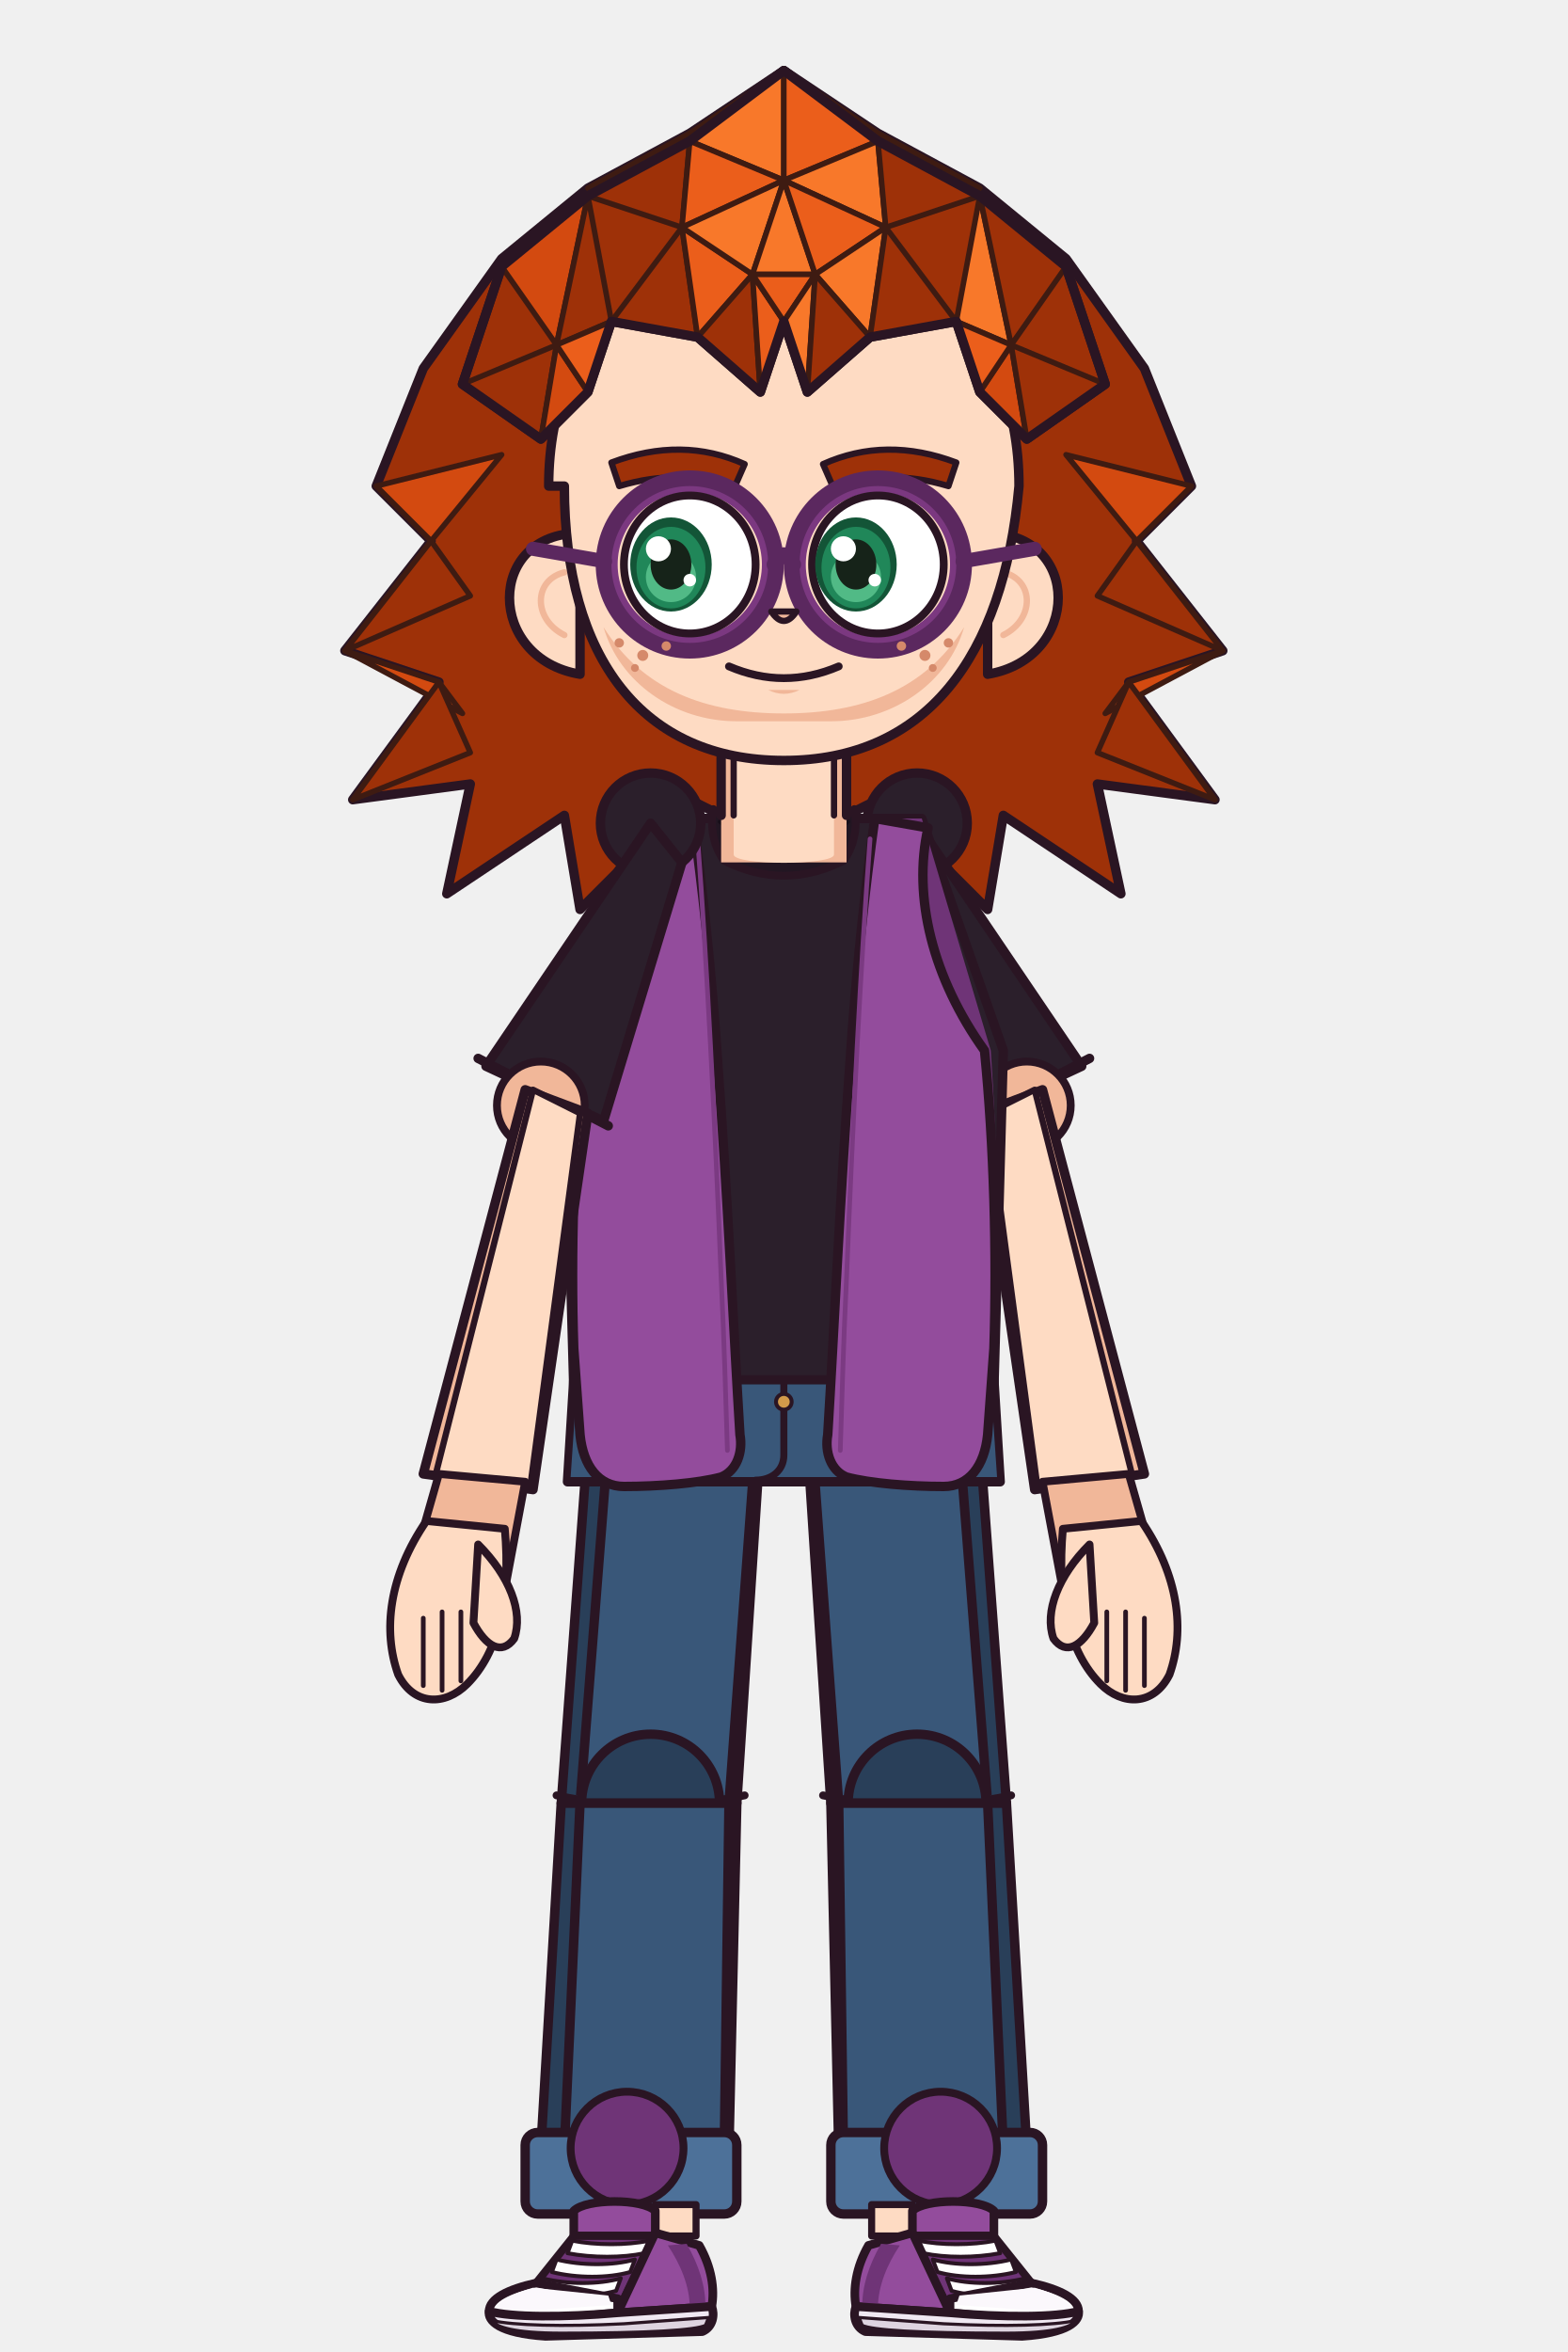
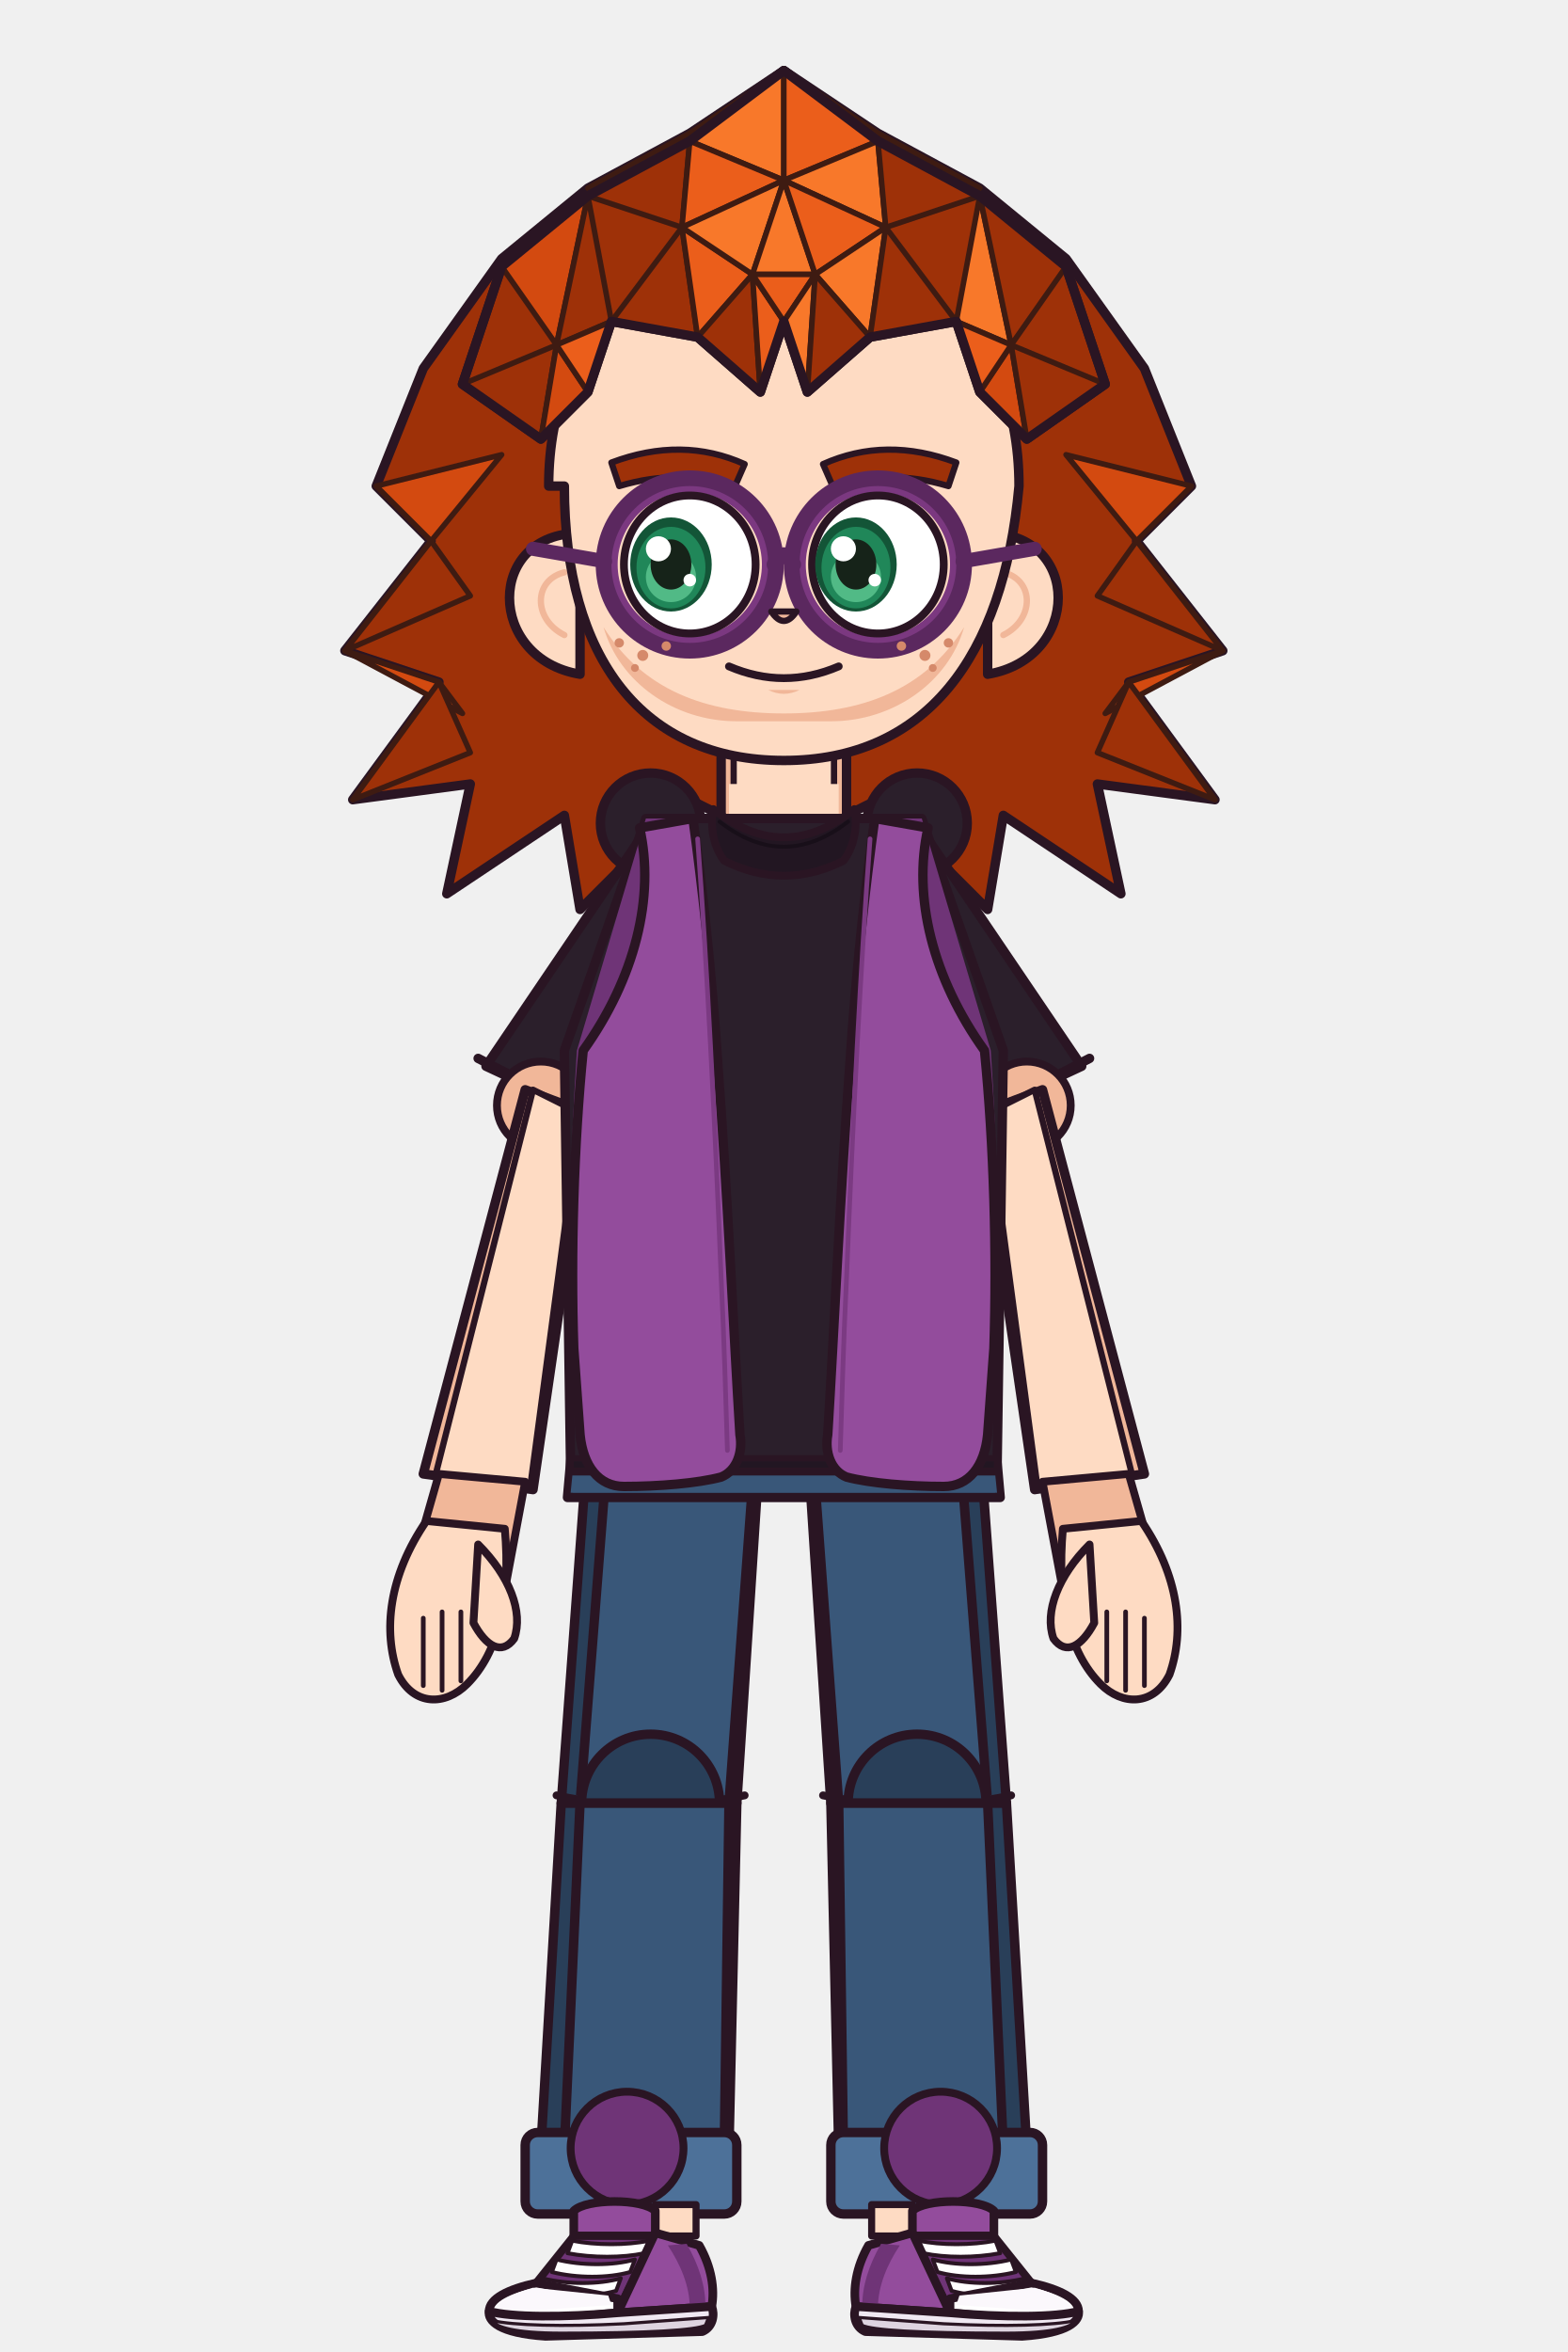
<svg xmlns="http://www.w3.org/2000/svg" viewBox="0 0 1000 1500" width="1000" height="1500">
  <rect width="1000" height="1500" fill="none" />
  <g id="character_root">
    <g id="fk_head_back" transform="rotate(0.0, 500, 520)">
      <g id="layer_head_back">
        <path fill="#9e3108" stroke="#2a1523" stroke-width="6" stroke-linecap="round" stroke-linejoin="round" d="M500 45 L440 85 L375 120 L320 165 L270 235 L240 310 L275 345 L220 415 L280 435 L225 510 L300 500 L285 570 L360 520 L370 580 L440 510 L500 540 L560 510 L630 580 L640 520 L715 570 L700 500 L775 510 L720 435 L780 415 L725 345 L760 310 L730 235 L680 165 L625 120 L560 85 Z" />
        <polygon points="240,310 275,345 320,290" fill="#d34a10" stroke="#3e1b12" stroke-width="3.5" stroke-linejoin="round" />
        <polygon points="275,345 220,415 300,380" fill="#9e3108" stroke="#3e1b12" stroke-width="3.5" stroke-linejoin="round" />
        <polygon points="220,415 280,435 295,455" fill="#d34a10" stroke="#3e1b12" stroke-width="3.5" stroke-linejoin="round" />
        <polygon points="280,435 225,510 300,480" fill="#9e3108" stroke="#3e1b12" stroke-width="3.5" stroke-linejoin="round" />
        <polygon points="760,310 725,345 680,290" fill="#d34a10" stroke="#3e1b12" stroke-width="3.5" stroke-linejoin="round" />
        <polygon points="725,345 780,415 700,380" fill="#9e3108" stroke="#3e1b12" stroke-width="3.5" stroke-linejoin="round" />
        <polygon points="780,415 720,435 705,455" fill="#d34a10" stroke="#3e1b12" stroke-width="3.5" stroke-linejoin="round" />
        <polygon points="720,435 775,510 700,480" fill="#9e3108" stroke="#3e1b12" stroke-width="3.5" stroke-linejoin="round" />
        <polygon points="500,45 440,85 500,140" fill="#eb5e1b" stroke="#3e1b12" stroke-width="3.5" stroke-linejoin="round" />
        <polygon points="500,45 500,140 560,85" fill="#f8782a" stroke="#3e1b12" stroke-width="3.5" stroke-linejoin="round" />
        <polygon points="440,85 375,120 440,165" fill="#9e3108" stroke="#3e1b12" stroke-width="3.5" stroke-linejoin="round" />
        <polygon points="440,85 440,165 500,140" fill="#d34a10" stroke="#3e1b12" stroke-width="3.5" stroke-linejoin="round" />
        <polygon points="560,85 500,140 560,165" fill="#d34a10" stroke="#3e1b12" stroke-width="3.5" stroke-linejoin="round" />
        <polygon points="560,85 625,120 560,165" fill="#9e3108" stroke="#3e1b12" stroke-width="3.5" stroke-linejoin="round" />
      </g>
    </g>
    <g id="fk_leg_r" transform="rotate(0.0, 565, 930)">
      <g id="layer_leg_upper_right">
        <circle cx="565" cy="930" r="48" fill="#293f59" stroke="#2a1523" stroke-width="6" />
        <path fill="#293f59" stroke="#2a1523" stroke-width="6" stroke-linecap="round" stroke-linejoin="round" d="M515 920 L530 1150 L642 1150 L625 920 Z" />
        <path fill="#395779" stroke="#2a1523" stroke-width="6" stroke-linecap="round" stroke-linejoin="round" d="M518 920 L535 1150 L630 1150 L612 920 Z" />
        <path fill="#293f59" stroke="#2a1523" stroke-width="5" stroke-linecap="round" d="M525 1145 Q585 1158 645 1145" />
      </g>
      <g id="fk_leg_lower_r" transform="rotate(0.0, 585, 1150)">
        <g id="layer_leg_lower_right">
          <circle cx="585" cy="1150" r="44" fill="#293f59" stroke="#2a1523" stroke-width="6" />
          <path fill="#293f59" stroke="#2a1523" stroke-width="6" stroke-linecap="round" stroke-linejoin="round" d="M530 1150 L535 1370 L655 1370 L642 1150 Z" />
          <path fill="#395779" stroke="#2a1523" stroke-width="6" stroke-linecap="round" stroke-linejoin="round" d="M535 1150 L538 1370 L640 1370 L630 1150 Z" />
          <rect x="530" y="1360" width="135" height="52" rx="8" fill="#4d7199" stroke="#2a1523" stroke-width="6" />
        </g>
        <g id="fk_shoe_r" transform="rotate(0.0, 600, 1380)">
          <g id="layer_shoe_right">
            <circle cx="600" cy="1370" r="36" fill="#6f3477" stroke="#2a1523" stroke-width="5" />
            <path fill="#fedbc3" stroke="#2a1523" stroke-width="4.5" stroke-linecap="round" stroke-linejoin="round" d="M582 1406 L556 1406 L556 1426 L582 1426 Z" />
            <path fill="#934c9c" stroke="#2a1523" stroke-width="5.5" stroke-linecap="round" stroke-linejoin="round" d="M634 1410 C626 1402 590 1402 582 1410 L582 1426 L634 1426 Z" />
            <path fill="#6f3477" stroke="#2a1523" stroke-width="5" stroke-linecap="round" stroke-linejoin="round" d="M634 1426 L582 1426 L606 1474 L658 1456 Z" />
            <path fill="#ffffff" stroke="#2a1523" stroke-width="2.5" stroke-linejoin="round" d="M635 1429 C620 1432 600 1432 586 1429 L589 1437 C603 1440 622 1440 638 1437 Z" />
            <path fill="#ffffff" stroke="#2a1523" stroke-width="2.5" stroke-linejoin="round" d="M645 1441 C629 1445 609 1445 595 1441 L598 1449 C612 1453 632 1453 648 1449 Z" />
            <path fill="#ffffff" stroke="#2a1523" stroke-width="2.5" stroke-linejoin="round" d="M654 1453 C638 1457 618 1457 604 1453 L607 1461 C621 1465 641 1465 657 1461 Z" />
            <path fill="#934c9c" stroke="#2a1523" stroke-width="5.5" stroke-linecap="round" stroke-linejoin="round" d="M582 1424 L554 1432 C546 1446 544 1460 546 1471 L606 1475 L582 1424 Z" />
            <path fill="#6f3477" d="M562 1431 C554 1445 550 1458 550 1471 L560 1472 C560 1458 566 1444 574 1432 Z" />
            <path fill="#ffffff" stroke="#2a1523" stroke-width="5.5" stroke-linecap="round" stroke-linejoin="round" d="M658 1456 C676 1460 688 1466 688 1474 C688 1478 678 1481 650 1479 L606 1475 L606 1466 Z" />
            <path fill="#fbf8fc" d="M660 1459 C674 1463 684 1468 684 1474 L652 1473 L610 1470 L612 1464 Z" />
            <path fill="#f0e8f2" stroke="#2a1523" stroke-width="5.5" stroke-linecap="round" stroke-linejoin="round" d="M688 1474 C689 1480 682 1488 652 1490 L552 1487 C545 1484 544 1476 546 1471 L606 1475 C640 1478 674 1478 688 1474 Z" />
            <path fill="#ded4e0" stroke="#2a1523" stroke-width="2" stroke-linejoin="round" d="M686 1480 C672 1483 642 1484 602 1482 L548 1478 L550 1483 C556 1486 585 1488 642 1488 C672 1488 684 1484 686 1480 Z" />
          </g>
        </g>
      </g>
    </g>
    <g id="fk_leg_l" transform="rotate(0.0, 435, 930)">
      <g id="layer_leg_upper_left">
        <circle cx="435" cy="930" r="48" fill="#293f59" stroke="#2a1523" stroke-width="6" />
        <path fill="#293f59" stroke="#2a1523" stroke-width="6" stroke-linecap="round" stroke-linejoin="round" d="M375 920 L358 1150 L470 1150 L485 920 Z" />
        <path fill="#395779" stroke="#2a1523" stroke-width="6" stroke-linecap="round" stroke-linejoin="round" d="M388 920 L370 1150 L465 1150 L482 920 Z" />
        <path fill="#293f59" stroke="#2a1523" stroke-width="5" stroke-linecap="round" d="M355 1145 Q415 1158 475 1145" />
      </g>
      <g id="fk_leg_lower_l" transform="rotate(0.0, 415, 1150)">
        <g id="layer_leg_lower_left">
          <circle cx="415" cy="1150" r="44" fill="#293f59" stroke="#2a1523" stroke-width="6" />
          <path fill="#293f59" stroke="#2a1523" stroke-width="6" stroke-linecap="round" stroke-linejoin="round" d="M358 1150 L345 1370 L465 1370 L470 1150 Z" />
          <path fill="#395779" stroke="#2a1523" stroke-width="6" stroke-linecap="round" stroke-linejoin="round" d="M370 1150 L360 1370 L462 1370 L465 1150 Z" />
          <rect x="335" y="1360" width="135" height="52" rx="8" fill="#4d7199" stroke="#2a1523" stroke-width="6" />
        </g>
        <g id="fk_shoe_l" transform="rotate(0.0, 400, 1380)">
          <g id="layer_shoe_left">
            <circle cx="400" cy="1370" r="36" fill="#6f3477" stroke="#2a1523" stroke-width="5" />
            <path fill="#fedbc3" stroke="#2a1523" stroke-width="4.5" stroke-linecap="round" stroke-linejoin="round" d="M418 1406 L444 1406 L444 1426 L418 1426 Z" />
            <path fill="#934c9c" stroke="#2a1523" stroke-width="5.5" stroke-linecap="round" stroke-linejoin="round" d="M366 1410 C374 1402 410 1402 418 1410 L418 1426 L366 1426 Z" />
            <path fill="#6f3477" stroke="#2a1523" stroke-width="5" stroke-linecap="round" stroke-linejoin="round" d="M366 1426 L418 1426 L394 1474 L342 1456 Z" />
            <path fill="#ffffff" stroke="#2a1523" stroke-width="2.5" stroke-linejoin="round" d="M365 1429 C380 1432 400 1432 414 1429 L411 1437 C397 1440 378 1440 362 1437 Z" />
            <path fill="#ffffff" stroke="#2a1523" stroke-width="2.5" stroke-linejoin="round" d="M355 1441 C371 1445 391 1445 405 1441 L402 1449 C388 1453 368 1453 352 1449 Z" />
            <path fill="#ffffff" stroke="#2a1523" stroke-width="2.5" stroke-linejoin="round" d="M346 1453 C362 1457 382 1457 396 1453 L393 1461 C379 1465 359 1465 343 1461 Z" />
            <path fill="#934c9c" stroke="#2a1523" stroke-width="5.5" stroke-linecap="round" stroke-linejoin="round" d="M418 1424 L446 1432 C454 1446 456 1460 454 1471 L394 1475 L418 1424 Z" />
            <path fill="#6f3477" d="M438 1431 C446 1445 450 1458 450 1471 L440 1472 C440 1458 434 1444 426 1432 Z" />
            <path fill="#ffffff" stroke="#2a1523" stroke-width="5.5" stroke-linecap="round" stroke-linejoin="round" d="M342 1456 C324 1460 312 1466 312 1474 C312 1478 322 1481 350 1479 L394 1475 L394 1466 Z" />
            <path fill="#fbf8fc" d="M340 1459 C326 1463 316 1468 316 1474 L348 1473 L390 1470 L388 1464 Z" />
            <path fill="#f0e8f2" stroke="#2a1523" stroke-width="5.5" stroke-linecap="round" stroke-linejoin="round" d="M312 1474 C311 1480 318 1488 348 1490 L448 1487 C455 1484 456 1476 454 1471 L394 1475 C360 1478 326 1478 312 1474 Z" />
            <path fill="#ded4e0" stroke="#2a1523" stroke-width="2" stroke-linejoin="round" d="M314 1480 C328 1483 358 1484 398 1482 L452 1478 L450 1483 C444 1486 415 1488 358 1488 C328 1488 316 1484 314 1480 Z" />
          </g>
        </g>
      </g>
    </g>
    <g id="fk_arm_r" transform="rotate(0.0, 585, 525)">
      <g id="layer_arm_upper_right">
        <circle cx="585" cy="525" r="32" fill="#2b1f2b" stroke="#2a1523" stroke-width="6" />
        <path fill="#2b1f2b" stroke="#2a1523" stroke-width="6" stroke-linecap="round" stroke-linejoin="round" d="M585 525 L690 680 L615 715 L565 550 Z" />
        <path fill="#2b1f2b" stroke="#2a1523" stroke-width="6" stroke-linecap="round" stroke-linejoin="round" d="M695 675 L612 718" />
      </g>
      <g id="fk_arm_lower_r" transform="rotate(0.0, 655, 705)">
        <g id="layer_arm_lower_right">
          <circle cx="655" cy="705" r="28" fill="#f1b799" stroke="#2a1523" stroke-width="5" />
          <path fill="#f1b799" stroke="#2a1523" stroke-width="6" stroke-linecap="round" stroke-linejoin="round" d="M665 695 L730 940 L660 950 L625 710 Z" />
          <path fill="#fedbc3" stroke="#2a1523" stroke-width="4" stroke-linecap="round" stroke-linejoin="round" d="M660 695 L722 940 L662 950 L630 710 Z" />
          <g id="girl_hand_r">
            <path fill="#f1b799" stroke="#2a1523" stroke-width="5" stroke-linecap="round" stroke-linejoin="round" d="M720 940 L740 1010 L680 1025 L665 945 Z" />
            <path fill="#fedbc3" stroke="#2a1523" stroke-width="5" stroke-linecap="round" stroke-linejoin="round" d="M728 970 C752 1005 756 1040 746 1068 C736 1088 716 1088 702 1074 C682 1054 674 1020 678 975 Z" />
            <path fill="#fedbc3" stroke="#2a1523" stroke-width="5" stroke-linecap="round" stroke-linejoin="round" d="M695 985 C675 1005 666 1028 672 1045 C680 1056 690 1050 698 1035 Z" />
            <line x1="730" y1="1075" x2="730" y2="1032" stroke="#2a1523" stroke-width="3" stroke-linecap="round" />
            <line x1="718" y1="1078" x2="718" y2="1028" stroke="#2a1523" stroke-width="3" stroke-linecap="round" />
            <line x1="706" y1="1072" x2="706" y2="1028" stroke="#2a1523" stroke-width="3" stroke-linecap="round" />
          </g>
        </g>
      </g>
    </g>
-     <g id="layer_torso">
-       <path fill="#fedbc3" stroke="none" d="M465 500 L465 524 Q500 545 535 524 L535 500 Z" />
-       <path fill="#2b1f2b" stroke="#2a1523" stroke-width="6" stroke-linecap="round" stroke-linejoin="round" d="M412 522 L360 670 L366 885 L634 885 L640 670 L588 522 Z" />
-       <path fill="#221622" stroke="#2a1523" stroke-width="5" stroke-linecap="round" stroke-linejoin="round" d="M455 516 Q500 552 545 516 C548 532 542 544 538 549 Q500 568 462 549 C458 544 452 532 455 516 Z" />
-       <path fill="none" stroke="#180f19" stroke-width="2.5" stroke-linecap="round" d="M459 524 Q500 556 541 524" />
-       <path fill="#293f59" stroke="#2a1523" stroke-width="6" stroke-linecap="round" stroke-linejoin="round" d="M366 880 L362 945 L638 945 L634 880 Z" />
-       <path fill="#395779" stroke="none" d="M368 883 L364 942 L636 942 L632 883 Z" />
-       <path fill="none" stroke="#2a1523" stroke-width="4.5" stroke-linecap="round" d="M500 882 L500 928 C500 938 492 944 482 944" />
-       <circle cx="500" cy="894" r="5" fill="#d29a4a" stroke="#2a1523" stroke-width="2.5" />
-       <path fill="none" stroke="#2a1523" stroke-width="4" stroke-linecap="round" d="M395 905 Q415 918 425 942" />
-       <path fill="none" stroke="#2a1523" stroke-width="4" stroke-linecap="round" d="M605 905 Q585 918 575 942" />
-       <path fill="#6f3477" d="M412 522 L368 670 C364 730 362 800 365 860 L368 915 C372 935 380 948 398 948 L460 942 C470 938 474 928 472 915 C468 850 464 760 458 680 L442 522 Z" />
-       <path fill="#6f3477" d="M588 522 L632 670 C636 730 638 800 635 860 L632 915 C628 935 620 948 602 948 L540 942 C530 938 526 928 528 915 C532 850 536 760 542 680 L558 522 Z" />
-       <path fill="#934c9c" stroke="#2a1523" stroke-width="6" stroke-linecap="round" stroke-linejoin="round" d="M442 522 L408 528 C418 572 405 624 372 670 C366 730 364 800 366 860 L370 915 C372 935 382 948 398 948 C420 948 445 946 460 942 C470 938 474 926 472 915 C468 850 464 760 458 680 C454 620 448 565 442 522 Z" />
-       <path fill="none" stroke="#7b3a82" stroke-width="3" stroke-linecap="round" d="M445 535 C451 615 456 715 460 815 C462 855 463 895 464 925" />
-       <path fill="#934c9c" stroke="#2a1523" stroke-width="6" stroke-linecap="round" stroke-linejoin="round" d="M558 522 L592 528 C582 572 595 624 628 670 C634 730 636 800 634 860 L630 915 C628 935 618 948 602 948 C580 948 555 946 540 942 C530 938 526 926 528 915 C532 850 536 760 542 680 C546 620 552 565 558 522 Z" />
-       <path fill="none" stroke="#7b3a82" stroke-width="3" stroke-linecap="round" d="M555 535 C549 615 544 715 540 815 C538 855 537 895 536 925" />
+     <g id="fk_arm_l" transform="rotate(0.0, 415, 525)">
+       <g id="layer_arm_upper_left">
+         <circle cx="415" cy="525" r="32" fill="#2b1f2b" stroke="#2a1523" stroke-width="6" />
+         <path fill="#2b1f2b" stroke="#2a1523" stroke-width="6" stroke-linecap="round" stroke-linejoin="round" d="M415 525 L310 680 L385 715 L435 550 Z" />
+         <path fill="#2b1f2b" stroke="#2a1523" stroke-width="6" stroke-linecap="round" stroke-linejoin="round" d="M305 675 L388 718" />
+       </g>
+       <g id="fk_arm_lower_l" transform="rotate(0.0, 345, 705)">
+         <g id="layer_arm_lower_left">
+           <circle cx="345" cy="705" r="28" fill="#f1b799" stroke="#2a1523" stroke-width="5" />
+           <path fill="#f1b799" stroke="#2a1523" stroke-width="6" stroke-linecap="round" stroke-linejoin="round" d="M335 695 L270 940 L340 950 L375 710 Z" />
+           <path fill="#fedbc3" stroke="#2a1523" stroke-width="4" stroke-linecap="round" stroke-linejoin="round" d="M340 695 L278 940 L338 950 L370 710 Z" />
+           <g id="girl_hand_l">
+             <path fill="#f1b799" stroke="#2a1523" stroke-width="5" stroke-linecap="round" stroke-linejoin="round" d="M280 940 L260 1010 L320 1025 L335 945 Z" />
+             <path fill="#fedbc3" stroke="#2a1523" stroke-width="5" stroke-linecap="round" stroke-linejoin="round" d="M272 970 C248 1005 244 1040 254 1068 C264 1088 284 1088 298 1074 C318 1054 326 1020 322 975 Z" />
+             <path fill="#fedbc3" stroke="#2a1523" stroke-width="5" stroke-linecap="round" stroke-linejoin="round" d="M305 985 C325 1005 334 1028 328 1045 C320 1056 310 1050 302 1035 Z" />
+             <line x1="270" y1="1075" x2="270" y2="1032" stroke="#2a1523" stroke-width="3" stroke-linecap="round" />
+             <line x1="282" y1="1078" x2="282" y2="1028" stroke="#2a1523" stroke-width="3" stroke-linecap="round" />
+             <line x1="294" y1="1072" x2="294" y2="1028" stroke="#2a1523" stroke-width="3" stroke-linecap="round" />
+           </g>
+         </g>
+       </g>
    </g>
    <g id="fk_head_base" transform="rotate(0.0, 500, 520)">
      <g id="layer_head_base">
        <path fill="#f1b799" d="M460 450 L460 550 L540 550 L540 450 Z" />
        <line x1="460" y1="450" x2="460" y2="520" stroke="#2a1523" stroke-width="6" stroke-linecap="round" />
        <line x1="540" y1="450" x2="540" y2="520" stroke="#2a1523" stroke-width="6" stroke-linecap="round" />
        <path fill="#fedbc3" d="M468 450 L468 545 C468 552 532 552 532 545 L532 450 Z" />
        <line x1="468" y1="450" x2="468" y2="520" stroke="#2a1523" stroke-width="4" stroke-linecap="round" />
        <line x1="532" y1="450" x2="532" y2="520" stroke="#2a1523" stroke-width="4" stroke-linecap="round" />
        <path fill="#fedbc3" stroke="#2a1523" stroke-width="6" stroke-linecap="round" stroke-linejoin="round" d="M370 340 C310 340 310 420 370 430 Z" />
        <path fill="none" stroke="#f1b799" stroke-width="4" stroke-linecap="round" d="M360 365 C340 370 340 395 360 405" />
        <path fill="#fedbc3" stroke="#2a1523" stroke-width="6" stroke-linecap="round" stroke-linejoin="round" d="M630 340 C690 340 690 420 630 430 Z" />
        <path fill="none" stroke="#f1b799" stroke-width="4" stroke-linecap="round" d="M640 365 C660 370 660 395 640 405" />
        <path fill="#fedbc3" stroke="#2a1523" stroke-width="6" stroke-linecap="round" stroke-linejoin="round" d="M350 310 C350 100 650 100 650 310 C640 420 590 485 500 485 C410 485 360 420 360 310 Z" />
        <path fill="#f1b799" d="M470 460 C430 460 395 435 385 400 C410 440 450 455 500 455 C550 455 590 440 615 400 C605 435 570 460 530 460 Z" />
        <path fill="#9e3108" stroke="#2a1523" stroke-width="4" stroke-linecap="round" stroke-linejoin="round" d="M390 295 Q435 278 475 296 L468 312 Q435 298 395 310 Z" />
        <path fill="#9e3108" stroke="#2a1523" stroke-width="4" stroke-linecap="round" stroke-linejoin="round" d="M610 295 Q565 278 525 296 L532 312 Q565 298 605 310 Z" />
        <circle cx="440" cy="360" r="54" fill="none" stroke="#5b285f" stroke-width="12" stroke-linecap="round" />
        <circle cx="440" cy="360" r="48" fill="none" stroke="#7b3880" stroke-width="4" />
        <circle cx="560" cy="360" r="54" fill="none" stroke="#5b285f" stroke-width="12" stroke-linecap="round" />
        <circle cx="560" cy="360" r="48" fill="none" stroke="#7b3880" stroke-width="4" />
        <path fill="none" stroke="#5b285f" stroke-width="10" stroke-linecap="round" d="M494 360 Q500 348 506 360" />
        <line x1="386" y1="358" x2="340" y2="350" stroke="#5b285f" stroke-width="9" stroke-linecap="round" />
        <line x1="614" y1="358" x2="660" y2="350" stroke="#5b285f" stroke-width="9" stroke-linecap="round" />
        <circle cx="395" cy="410" r="3" fill="#d5896a" />
        <circle cx="410" cy="418" r="3.5" fill="#d5896a" />
        <circle cx="425" cy="412" r="3" fill="#d5896a" />
        <circle cx="405" cy="426" r="2.5" fill="#d5896a" />
        <circle cx="605" cy="410" r="3" fill="#d5896a" />
        <circle cx="590" cy="418" r="3.5" fill="#d5896a" />
        <circle cx="575" cy="412" r="3" fill="#d5896a" />
        <circle cx="595" cy="426" r="2.5" fill="#d5896a" />
        <path fill="#f1b799" stroke="#2a1523" stroke-width="4" stroke-linecap="round" stroke-linejoin="round" d="M492 390 Q500 402 508 390 Z" />
        <path fill="#9e3108" stroke="#2a1523" stroke-width="6" stroke-linecap="round" stroke-linejoin="round" d="M500 45 L440 90 L375 125 L320 170 L295 245 L345 280 L375 250 L390 205 L445 215 L485 250 L500 205 L515 250 L555 215 L610 205 L625 250 L655 280 L705 245 L680 170 L625 125 L560 90 Z" />
        <polygon points="500,45 440,90 500,115" fill="#f8782a" stroke="#3e1b12" stroke-width="3.5" stroke-linejoin="round" />
        <polygon points="500,45 500,115 560,90" fill="#eb5e1b" stroke="#3e1b12" stroke-width="3.5" stroke-linejoin="round" />
        <polygon points="440,90 375,125 435,145" fill="#9e3108" stroke="#3e1b12" stroke-width="3.5" stroke-linejoin="round" />
        <polygon points="440,90 435,145 500,115" fill="#eb5e1b" stroke="#3e1b12" stroke-width="3.5" stroke-linejoin="round" />
        <polygon points="560,90 500,115 565,145" fill="#f8782a" stroke="#3e1b12" stroke-width="3.5" stroke-linejoin="round" />
        <polygon points="560,90 625,125 565,145" fill="#9e3108" stroke="#3e1b12" stroke-width="3.5" stroke-linejoin="round" />
        <polygon points="435,145 390,205 445,215" fill="#9e3108" stroke="#3e1b12" stroke-width="3.5" stroke-linejoin="round" />
        <polygon points="435,145 445,215 480,175" fill="#eb5e1b" stroke="#3e1b12" stroke-width="3.5" stroke-linejoin="round" />
        <polygon points="500,115 435,145 480,175" fill="#f8782a" stroke="#3e1b12" stroke-width="3.5" stroke-linejoin="round" />
        <polygon points="500,115 480,175 520,175" fill="#f8782a" stroke="#3e1b12" stroke-width="3.5" stroke-linejoin="round" />
        <polygon points="500,115 520,175 565,145" fill="#eb5e1b" stroke="#3e1b12" stroke-width="3.5" stroke-linejoin="round" />
        <polygon points="565,145 520,175 555,215" fill="#f8782a" stroke="#3e1b12" stroke-width="3.5" stroke-linejoin="round" />
        <polygon points="565,145 555,215 610,205" fill="#9e3108" stroke="#3e1b12" stroke-width="3.5" stroke-linejoin="round" />
        <polygon points="480,175 445,215 485,250" fill="#9e3108" stroke="#3e1b12" stroke-width="3.5" stroke-linejoin="round" />
        <polygon points="480,175 485,250 500,205" fill="#eb5e1b" stroke="#3e1b12" stroke-width="3.5" stroke-linejoin="round" />
        <polygon points="480,175 520,175 500,205" fill="#eb5e1b" stroke="#3e1b12" stroke-width="3.5" stroke-linejoin="round" />
        <polygon points="520,175 500,205 515,250" fill="#f8782a" stroke="#3e1b12" stroke-width="3.5" stroke-linejoin="round" />
        <polygon points="520,175 515,250 555,215" fill="#9e3108" stroke="#3e1b12" stroke-width="3.5" stroke-linejoin="round" />
        <polygon points="375,125 320,170 355,220" fill="#d34a10" stroke="#3e1b12" stroke-width="3.5" stroke-linejoin="round" />
        <polygon points="375,125 355,220 390,205" fill="#9e3108" stroke="#3e1b12" stroke-width="3.5" stroke-linejoin="round" />
        <polygon points="355,220 295,245 345,280" fill="#9e3108" stroke="#3e1b12" stroke-width="3.5" stroke-linejoin="round" />
        <polygon points="355,220 345,280 375,250" fill="#d34a10" stroke="#3e1b12" stroke-width="3.5" stroke-linejoin="round" />
        <polygon points="355,220 375,250 390,205" fill="#eb5e1b" stroke="#3e1b12" stroke-width="3.5" stroke-linejoin="round" />
        <polygon points="625,125 610,205 645,220" fill="#f8782a" stroke="#3e1b12" stroke-width="3.5" stroke-linejoin="round" />
        <polygon points="625,125 645,220 680,170" fill="#9e3108" stroke="#3e1b12" stroke-width="3.5" stroke-linejoin="round" />
        <polygon points="645,220 625,250 655,280" fill="#d34a10" stroke="#3e1b12" stroke-width="3.5" stroke-linejoin="round" />
        <polygon points="645,220 610,205 625,250" fill="#eb5e1b" stroke="#3e1b12" stroke-width="3.5" stroke-linejoin="round" />
        <polygon points="645,220 655,280 705,245" fill="#9e3108" stroke="#3e1b12" stroke-width="3.5" stroke-linejoin="round" />
        <path fill="none" stroke="#2a1523" stroke-width="6" stroke-linecap="round" stroke-linejoin="round" d="M500 45 L440 90 L375 125 L320 170 L295 245 L345 280 L375 250 L390 205 L445 215 L485 250 L500 205 L515 250 L555 215 L610 205 L625 250 L655 280 L705 245 L680 170 L625 125 L560 90 Z" />
      </g>
      <g id="layer_eyes_look_left">
        <ellipse cx="440" cy="360" rx="42" ry="44" fill="#ffffff" stroke="#2a1523" stroke-width="5" />
        <ellipse cx="428" cy="360" rx="26" ry="30" fill="#135537" />
        <ellipse cx="428" cy="362" rx="22" ry="26" fill="#208759" />
        <ellipse cx="428" cy="368" rx="16" ry="16" fill="#51ba86" />
        <ellipse cx="428" cy="360" rx="13" ry="16" fill="#162319" />
        <circle cx="420" cy="350" r="8" fill="#ffffff" />
        <circle cx="440" cy="370" r="4" fill="#ffffff" />
        <ellipse cx="560" cy="360" rx="42" ry="44" fill="#ffffff" stroke="#2a1523" stroke-width="5" />
        <ellipse cx="546" cy="360" rx="26" ry="30" fill="#135537" />
        <ellipse cx="546" cy="362" rx="22" ry="26" fill="#208759" />
        <ellipse cx="546" cy="368" rx="16" ry="16" fill="#51ba86" />
        <ellipse cx="546" cy="360" rx="13" ry="16" fill="#162319" />
        <circle cx="538" cy="350" r="8" fill="#ffffff" />
        <circle cx="558" cy="370" r="4" fill="#ffffff" />
      </g>
      <g id="layer_mouth_closed">
        <path fill="none" stroke="#2a1523" stroke-width="5" stroke-linecap="round" d="M465 425 Q500 440 535 425" />
        <path fill="#f1b799" d="M490 440 Q500 445 510 440 Z" />
      </g>
    </g>
-     <g id="fk_arm_l" transform="rotate(0.0, 415, 525)">
-       <g id="layer_arm_upper_left">
-         <circle cx="415" cy="525" r="32" fill="#2b1f2b" stroke="#2a1523" stroke-width="6" />
-         <path fill="#2b1f2b" stroke="#2a1523" stroke-width="6" stroke-linecap="round" stroke-linejoin="round" d="M415 525 L310 680 L385 715 L435 550 Z" />
-         <path fill="#2b1f2b" stroke="#2a1523" stroke-width="6" stroke-linecap="round" stroke-linejoin="round" d="M305 675 L388 718" />
-       </g>
-       <g id="fk_arm_lower_l" transform="rotate(0.0, 345, 705)">
-         <g id="layer_arm_lower_left">
-           <circle cx="345" cy="705" r="28" fill="#f1b799" stroke="#2a1523" stroke-width="5" />
-           <path fill="#f1b799" stroke="#2a1523" stroke-width="6" stroke-linecap="round" stroke-linejoin="round" d="M335 695 L270 940 L340 950 L375 710 Z" />
-           <path fill="#fedbc3" stroke="#2a1523" stroke-width="4" stroke-linecap="round" stroke-linejoin="round" d="M340 695 L278 940 L338 950 L370 710 Z" />
-           <g id="girl_hand_l">
-             <path fill="#f1b799" stroke="#2a1523" stroke-width="5" stroke-linecap="round" stroke-linejoin="round" d="M280 940 L260 1010 L320 1025 L335 945 Z" />
-             <path fill="#fedbc3" stroke="#2a1523" stroke-width="5" stroke-linecap="round" stroke-linejoin="round" d="M272 970 C248 1005 244 1040 254 1068 C264 1088 284 1088 298 1074 C318 1054 326 1020 322 975 Z" />
-             <path fill="#fedbc3" stroke="#2a1523" stroke-width="5" stroke-linecap="round" stroke-linejoin="round" d="M305 985 C325 1005 334 1028 328 1045 C320 1056 310 1050 302 1035 Z" />
-             <line x1="270" y1="1075" x2="270" y2="1032" stroke="#2a1523" stroke-width="3" stroke-linecap="round" />
-             <line x1="282" y1="1078" x2="282" y2="1028" stroke="#2a1523" stroke-width="3" stroke-linecap="round" />
-             <line x1="294" y1="1072" x2="294" y2="1028" stroke="#2a1523" stroke-width="3" stroke-linecap="round" />
-           </g>
-         </g>
-       </g>
+     <g id="layer_torso">
+       <path fill="#fedbc3" stroke="none" d="M465 500 L465 524 Q500 545 535 524 L535 500 Z" />
+       <path fill="#293f59" stroke="#2a1523" stroke-width="6" stroke-linecap="round" stroke-linejoin="round" d="M366 910 L362 955 L638 955 L634 910 Z" />
+       <path fill="#395779" stroke="none" d="M368 912 L364 952 L636 952 L632 912 Z" />
+       <path fill="#2b1f2b" stroke="#2a1523" stroke-width="6" stroke-linecap="round" stroke-linejoin="round" d="M412 522 L360 670 L364 938 L636 938 L640 670 L588 522 Z" />
+       <path fill="#221622" stroke="#2a1523" stroke-width="4" stroke-linecap="round" stroke-linejoin="round" d="M364 930 L364 938 L636 938 L636 930 Z" />
+       <path fill="#221622" stroke="#2a1523" stroke-width="5" stroke-linecap="round" stroke-linejoin="round" d="M455 516 Q500 552 545 516 C548 532 542 544 538 549 Q500 568 462 549 C458 544 452 532 455 516 Z" />
+       <path fill="none" stroke="#180f19" stroke-width="2.5" stroke-linecap="round" d="M459 524 Q500 556 541 524" />
+       <path fill="#6f3477" d="M412 522 L368 670 C364 730 362 800 365 860 L368 915 C372 935 380 948 398 948 L460 942 C470 938 474 928 472 915 C468 850 464 760 458 680 L442 522 Z" />
+       <path fill="#6f3477" d="M588 522 L632 670 C636 730 638 800 635 860 L632 915 C628 935 620 948 602 948 L540 942 C530 938 526 928 528 915 C532 850 536 760 542 680 L558 522 Z" />
+       <path fill="#934c9c" stroke="#2a1523" stroke-width="6" stroke-linecap="round" stroke-linejoin="round" d="M442 522 L408 528 C418 572 405 624 372 670 C366 730 364 800 366 860 L370 915 C372 935 382 948 398 948 C420 948 445 946 460 942 C470 938 474 926 472 915 C468 850 464 760 458 680 C454 620 448 565 442 522 Z" />
+       <path fill="none" stroke="#7b3a82" stroke-width="3" stroke-linecap="round" d="M445 535 C451 615 456 715 460 815 C462 855 463 895 464 925" />
+       <path fill="#934c9c" stroke="#2a1523" stroke-width="6" stroke-linecap="round" stroke-linejoin="round" d="M558 522 L592 528 C582 572 595 624 628 670 C634 730 636 800 634 860 L630 915 C628 935 618 948 602 948 C580 948 555 946 540 942 C530 938 526 926 528 915 C532 850 536 760 542 680 C546 620 552 565 558 522 Z" />
+       <path fill="none" stroke="#7b3a82" stroke-width="3" stroke-linecap="round" d="M555 535 C549 615 544 715 540 815 C538 855 537 895 536 925" />
    </g>
  </g>
</svg>
